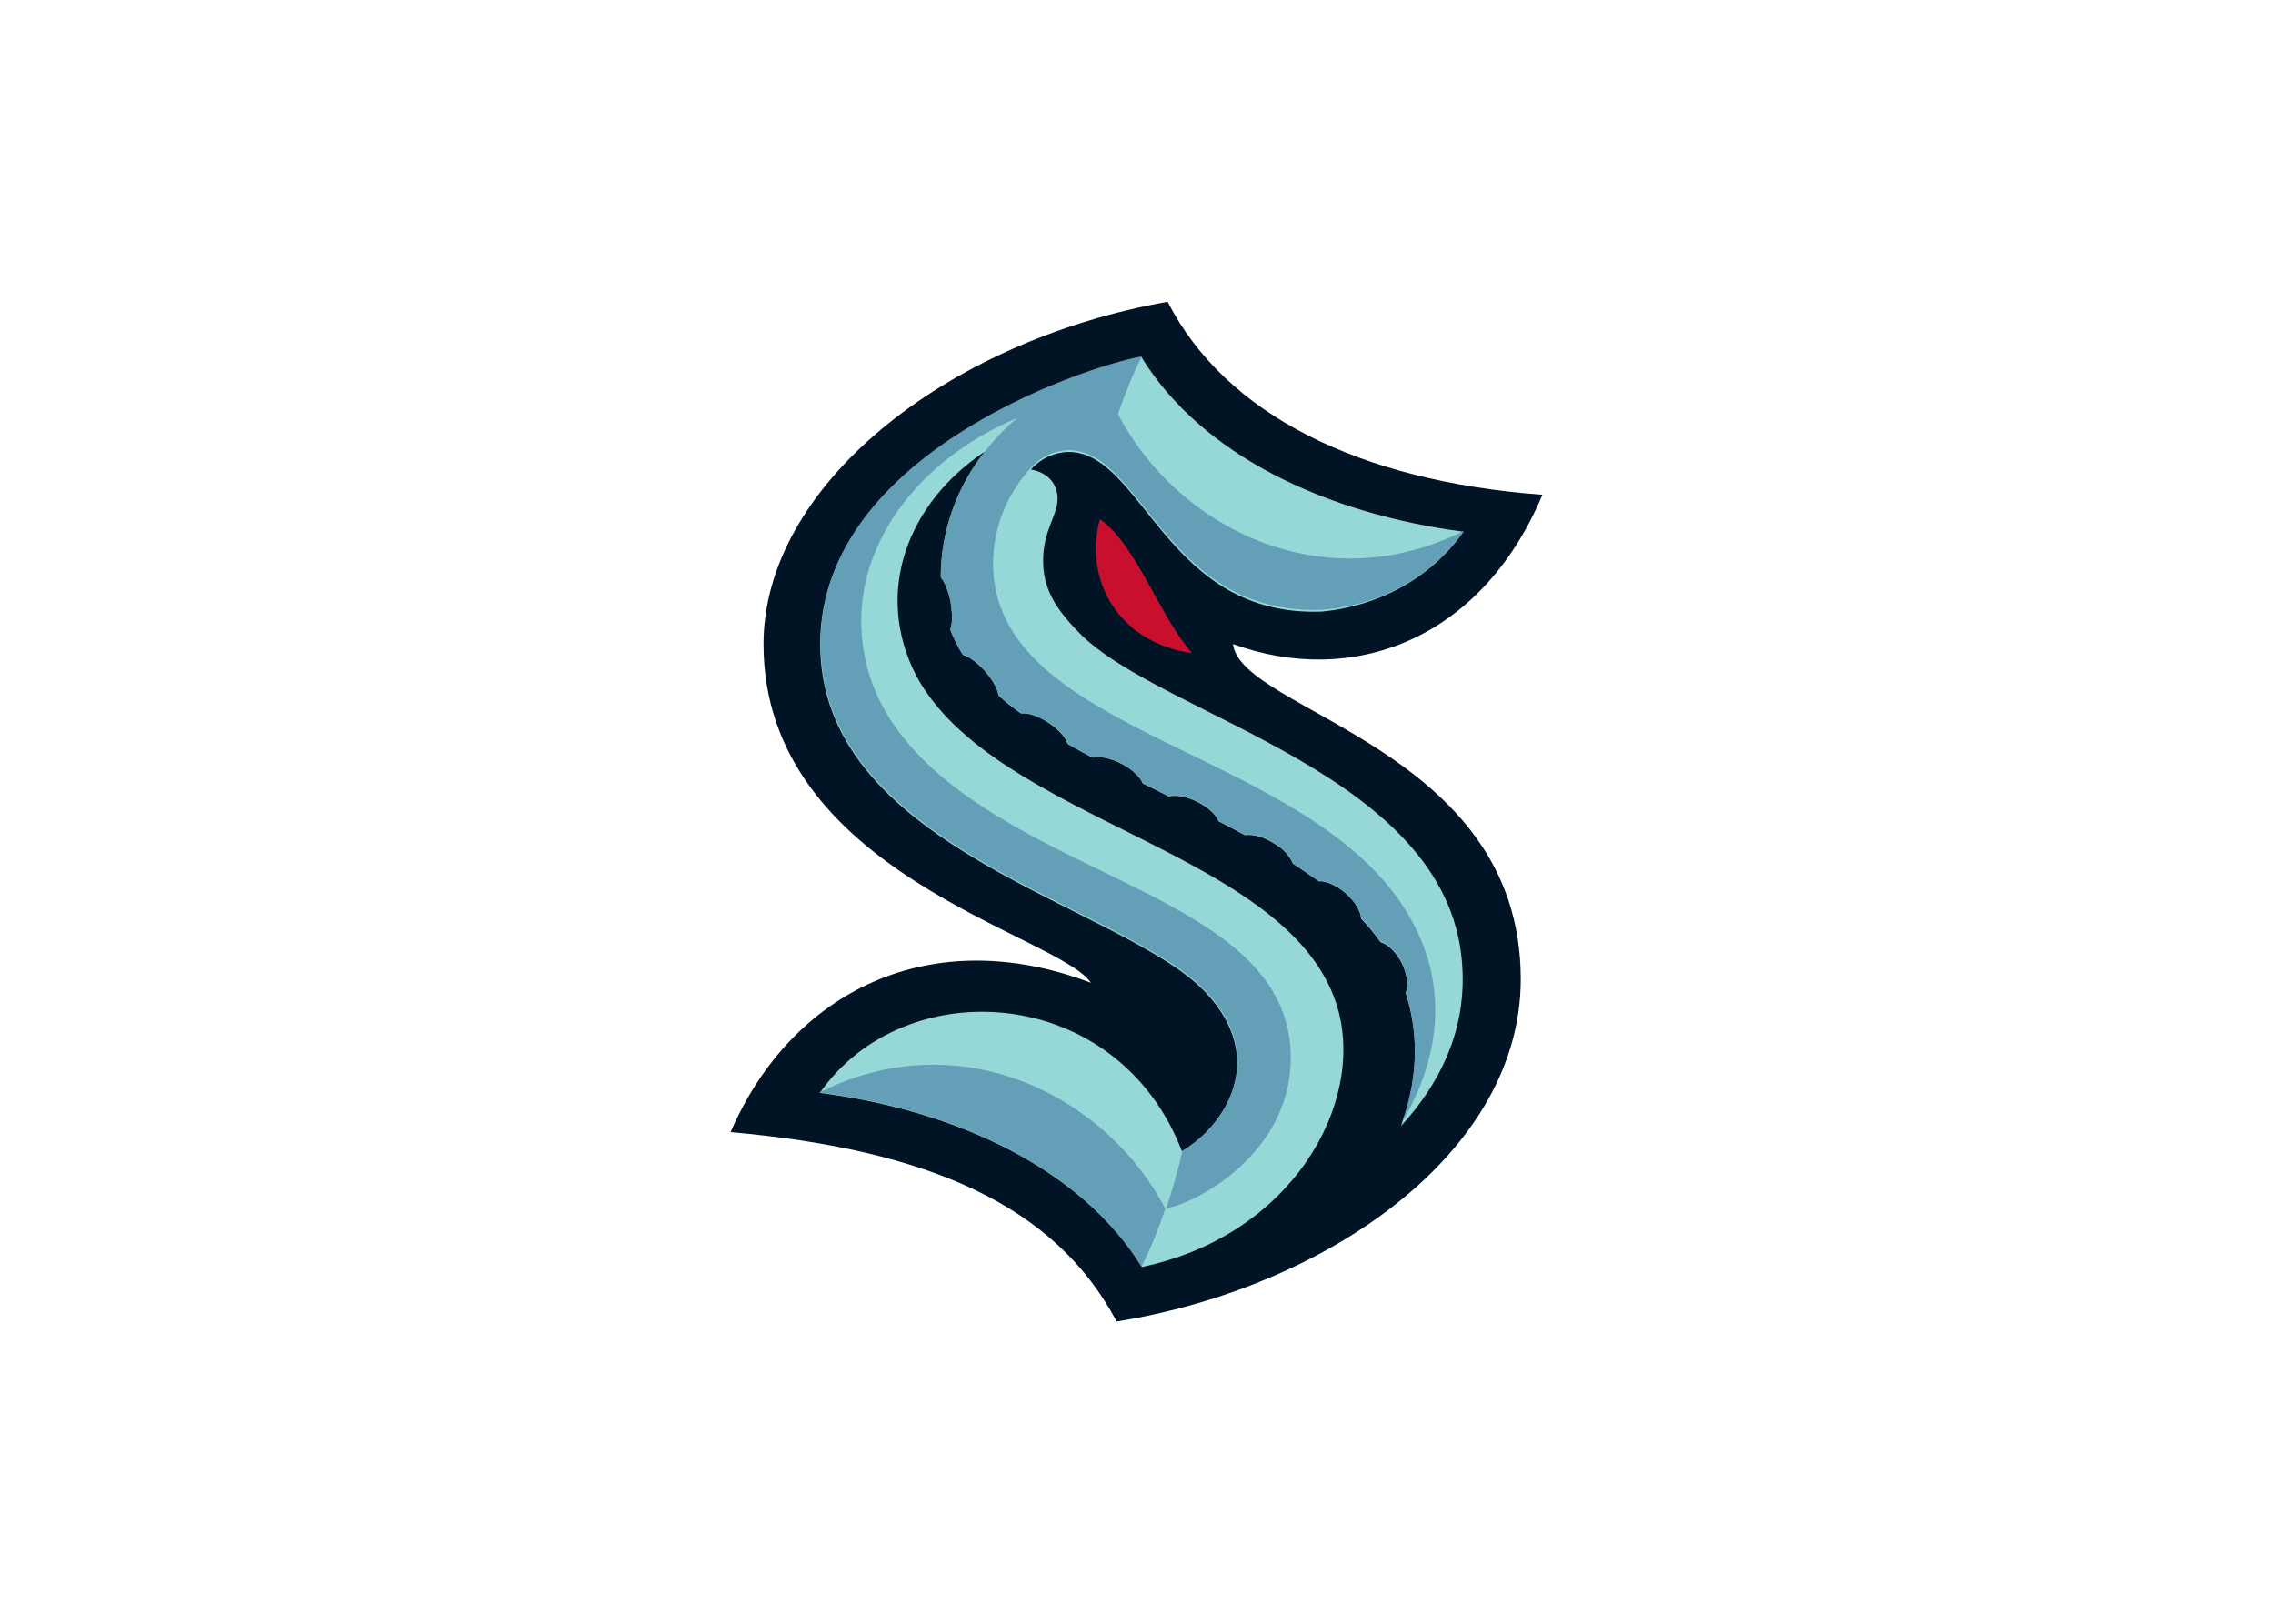
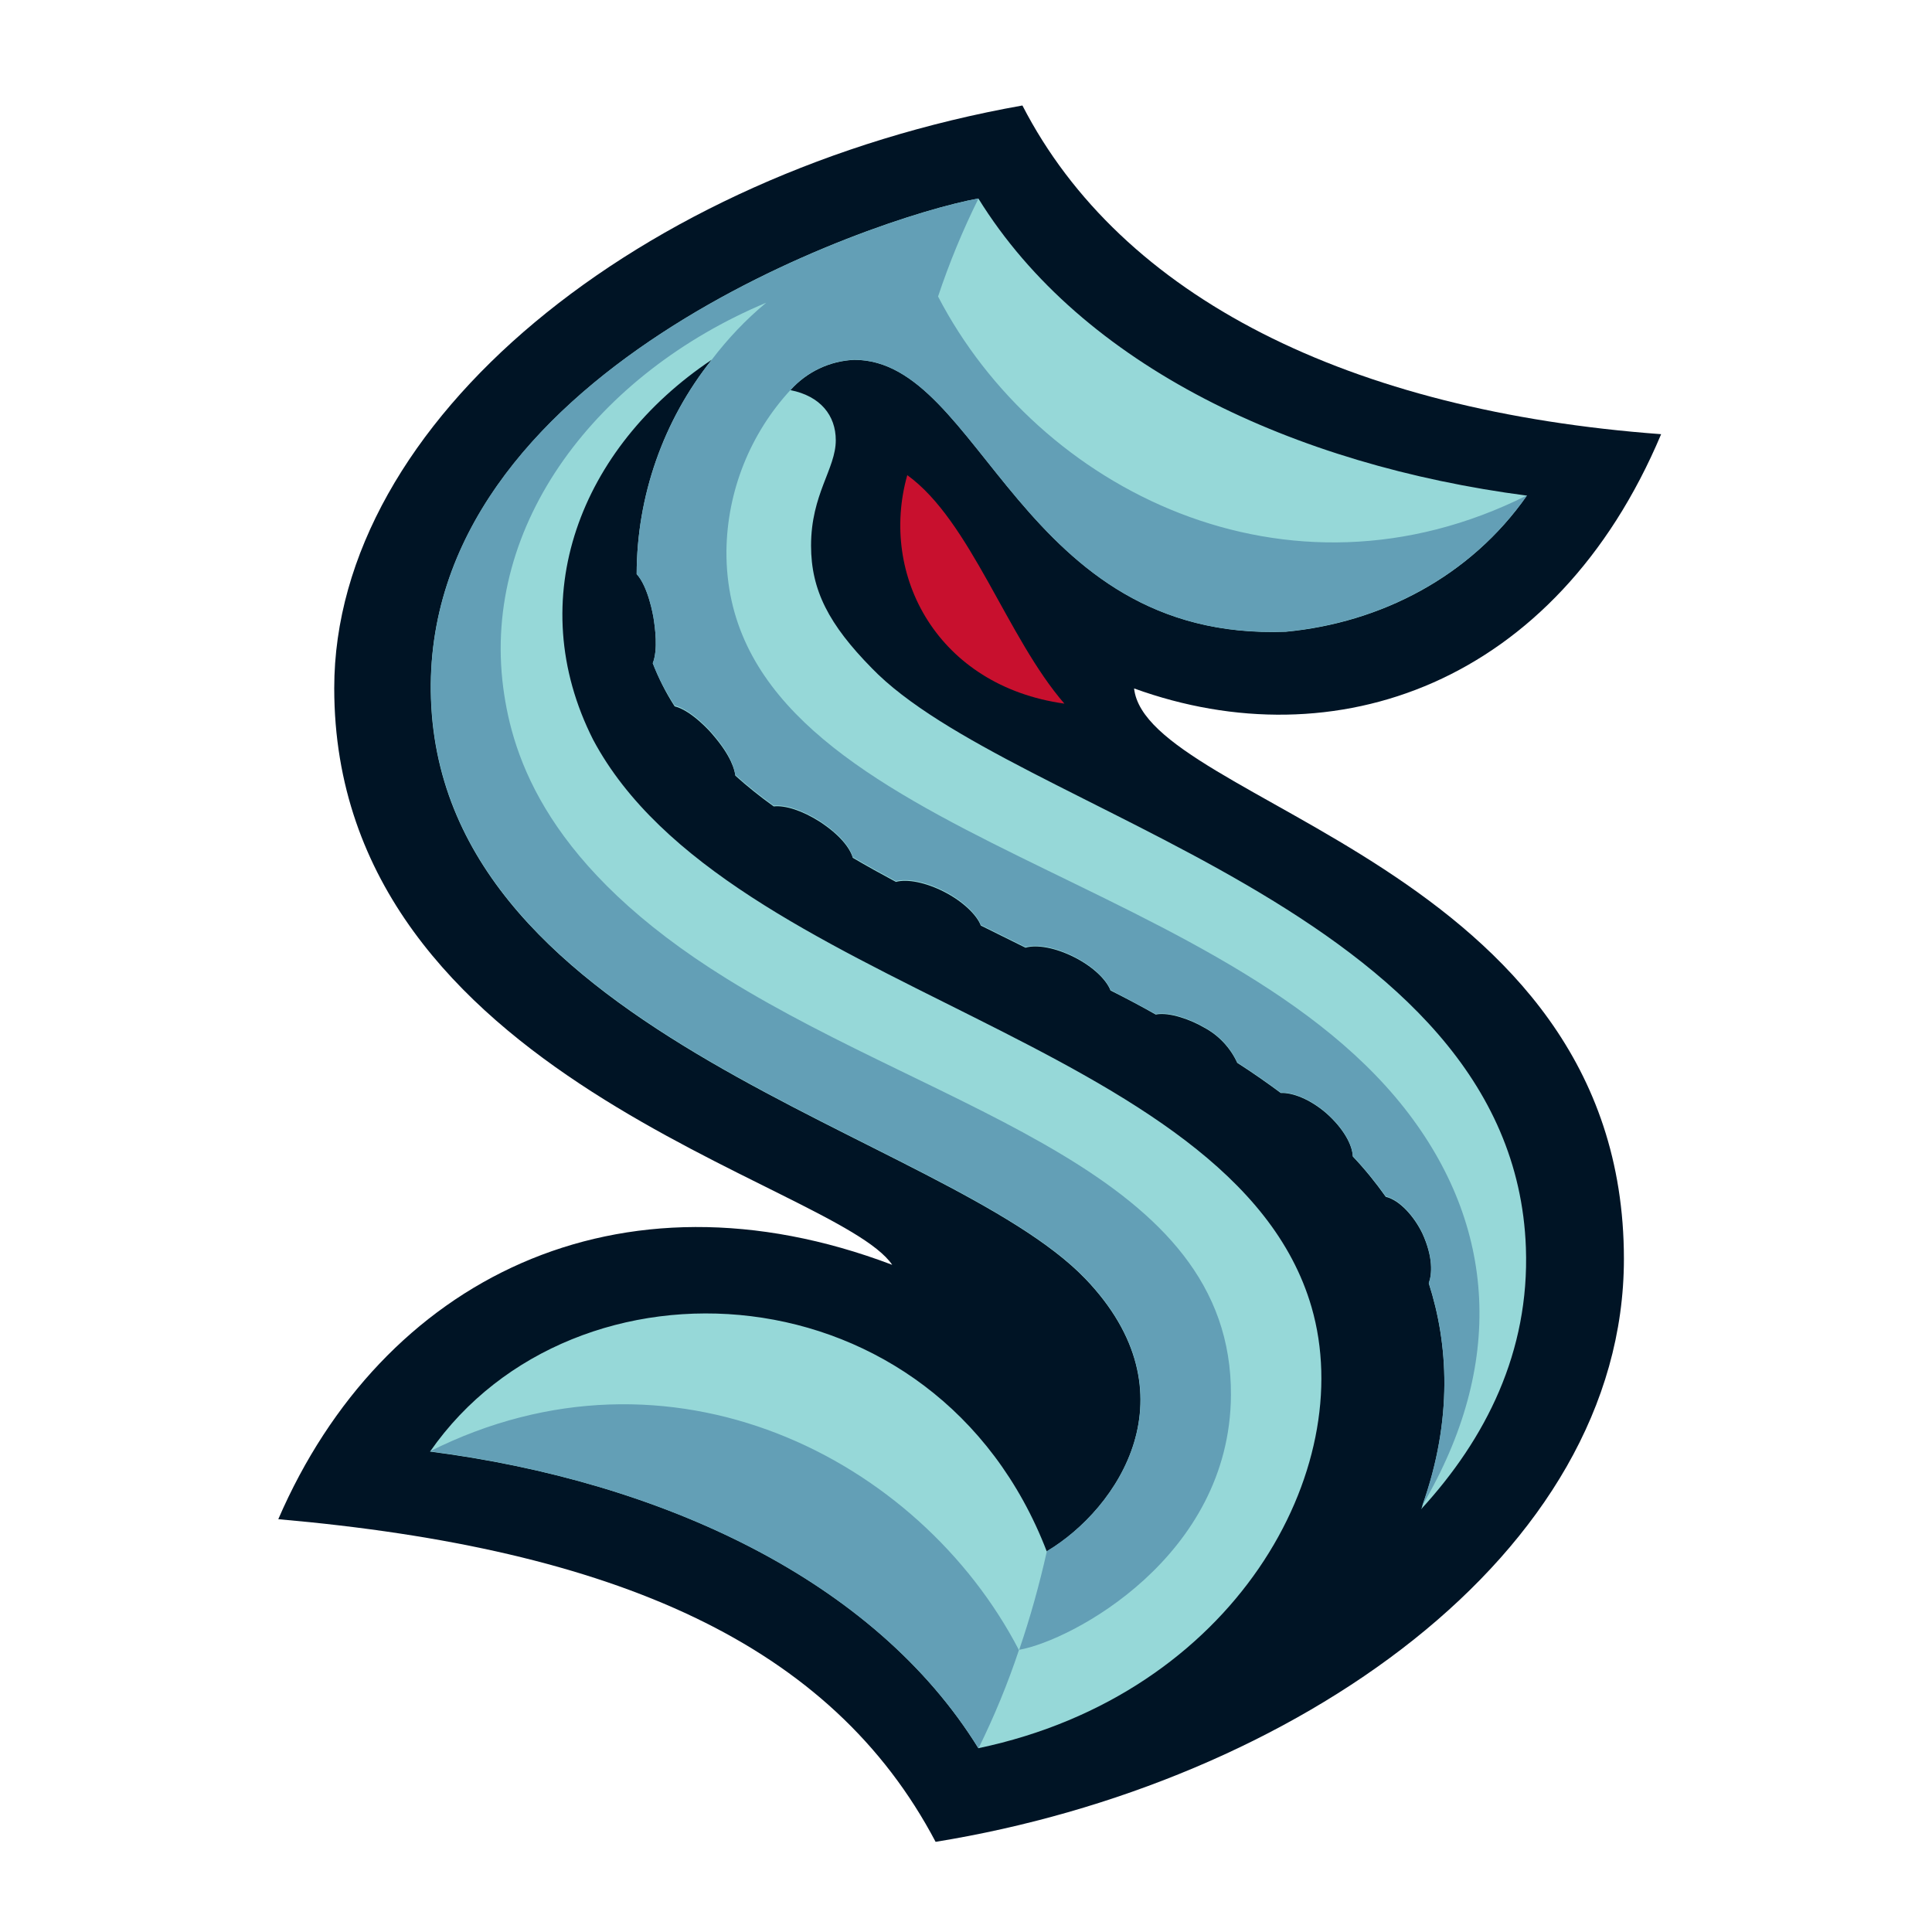
- <svg xmlns="http://www.w3.org/2000/svg" version="1.1" id="katman_1" x="0px" y="0px" viewBox="0 0 560 400" style="enable-background:new 0 0 560 400;" xml:space="preserve">
-   <style type="text/css">
- 	.st0{fill:#001425;}
- 	.st1{fill:#96D8D8;}
- 	.st2{fill:#C8102E;}
- 	.st3{fill:#639FB6;}
- </style>
-   <g transform="matrix(1.11111 0 0 1.11111 180 66.77227)">
-     <path class="st0" d="M0,190.9c44,3.9,72,16.3,85.6,42c46.6-7.5,89.6-37.4,89.6-75.9c0-51.3-62.1-59.3-63.8-74.3   c26.1,9.5,54.9-0.5,68.6-33.1c-40.6-3-70.3-17.8-83.1-42.8C47.1,15.7,7.3,48,7.3,82.7c0,50.8,65.3,64.3,72.6,75.1   C44.3,144.3,13.5,159.7,0,190.9z" />
-     <path class="st1" d="M77.2,80.1c-5.6-5.7-7.9-10.1-7.9-15.9c0-6.7,3.2-10,3.2-13.7c0-3.2-2-5.8-5.9-6.5c2.1-2.4,5.1-3.8,8.3-3.9   c16.6,0,21.5,36.7,56.2,35.4c12.4-1.2,24-7.2,31.4-17.7c-30.3-4-57.9-16.8-71.4-38.7c-14,2.5-72.7,22.8-71.2,65.2   c1.5,44.2,66.9,56.4,85.2,75.4c14.4,15,4.3,30-5,35.5c-14.3-37.3-61.5-40-80.3-13c30.2,3.9,57.9,16.8,71.4,38.6   c33.4-7,49.5-36.3,43.4-57.4c-10.2-35-76-41.1-93.5-73.8C31.7,71.1,39.3,51.4,56.4,40c-6.3,7.9-9.8,17.8-9.8,27.9   c1.5,1.7,2.2,5.5,2.2,5.6c0.2,1.3,0.6,4.2-0.1,6c0.8,2,1.7,3.9,2.8,5.6c2.3,0.6,4.9,3.6,4.9,3.6c2.5,2.9,2.9,4.7,3,5.4   c1.5,1.4,3.2,2.7,5,4c1.5-0.2,3.7,0.5,6,2c2.6,1.7,3.9,3.4,4.3,4.7c1.8,1.1,3.7,2.1,5.6,3.1c1.5-0.4,3.9,0.1,6.3,1.3s4.2,3,4.8,4.4   l5.8,2.9c1.5-0.4,3.9,0,6.3,1.2s4.2,2.9,4.7,4.3c2,1,4,2.1,5.9,3.1c1.8-0.4,4.7,0.7,6.2,1.7c1.9,1,3.5,2.6,4.4,4.6   c2,1.3,3.8,2.6,5.7,3.9c1.5-0.1,3.8,0.8,5.9,2.6c2.3,2,3.4,4.1,3.5,5.7c1.6,1.6,3,3.4,4.3,5.2c1.9,0.5,3.7,2.6,4.8,4.8   c1.4,3.1,1.3,5.4,0.8,6.5c2.5,7.8,3.2,17.7-0.9,29c0,0.1-0.1,0.2-0.1,0.4c8.4-9.2,14.1-20.5,13.6-34.1   C160.9,111.4,95.5,99.1,77.2,80.1L77.2,80.1z" />
-     <path class="st2" d="M102.3,84.7C94.9,76.2,90.1,60.9,81.9,55C78.2,68.1,85.8,82.4,102.3,84.7z" />
-     <path class="st3" d="M96.4,207.9c-1.5,4.4-3.2,8.7-5.3,12.8C77.6,198.9,50,186,19.7,182.1C51,166.4,83.4,182.9,96.4,207.9   L96.4,207.9z M162.6,57.6c-31.3,15.7-63.7-0.8-76.7-25.9c1.5-4.4,3.2-8.6,5.3-12.8c-13.2,2.4-72.8,22.4-71.2,65.2   c1.5,44.2,66.9,56.4,85.2,75.4c14.4,15,4.3,30-5,35.5c-1,4.3-2.2,8.6-3.6,12.8c6.8-1.2,27.4-12.1,27.6-33.1   c0.2-29-37.3-36.6-65.6-54.2C35,106.1,30.5,91.8,29.3,82.7c-2.8-21.4,12.3-40.9,34.2-50.1c-2.6,2.2-5,4.7-7.1,7.4   c-6.3,7.9-9.8,17.8-9.8,27.9c1.5,1.7,2.2,5.5,2.2,5.6c0.2,1.3,0.6,4.2-0.1,6c0.8,1.9,1.7,3.8,2.8,5.5c2.3,0.6,4.9,3.6,4.9,3.6   c2.5,2.9,2.9,4.7,3,5.4c1.5,1.4,3.2,2.7,5,4c1.5-0.2,3.7,0.6,6,2c2.6,1.7,3.9,3.4,4.3,4.7c1.8,1.1,3.7,2.1,5.6,3.1   c1.5-0.4,3.9,0.1,6.3,1.3s4.2,3,4.8,4.4l5.8,2.9c1.5-0.4,3.9,0,6.3,1.2s4.2,2.9,4.7,4.3c2,1,4,2.1,5.9,3.1c1.8-0.4,4.7,0.7,6.2,1.7   c1.9,1,3.5,2.6,4.4,4.6c2,1.3,3.8,2.6,5.7,3.9c1.5-0.1,3.8,0.8,5.9,2.6c2.3,2,3.4,4.1,3.5,5.6c1.6,1.7,3,3.4,4.3,5.2   c1.9,0.5,3.7,2.6,4.8,4.8c1.4,3.1,1.3,5.4,0.8,6.5c2.5,7.8,3.2,17.7-0.9,29c10.8-18.3,9.7-36.4-2.3-51.7   c-25.2-32-88.5-35.9-88.3-72.6c0.1-7.8,3.1-15.2,8.4-21c2.1-2.4,5.1-3.8,8.3-3.9c16.6,0,21.5,36.7,56.2,35.4   C143.6,74.2,155.2,68.2,162.6,57.6L162.6,57.6z" />
+ <svg xmlns="http://www.w3.org/2000/svg" id="logosandtypes_com" data-name="logosandtypes com" viewBox="0 0 150 150">
+   <defs>
+     <style>
+       .cls-1 {
+         fill: #001425;
+       }
+ 
+       .cls-2 {
+         fill: #c8102e;
+       }
+ 
+       .cls-3 {
+         fill: #96d8d8;
+       }
+ 
+       .cls-4 {
+         fill: #639fb6;
+       }
+ 
+       .cls-5 {
+         fill: none;
+       }
+     </style>
+   </defs>
+   <g id="Layer_3" data-name="Layer 3">
+     <g id="Layer_2" data-name="Layer 2">
+       <path id="Layer_3-2" data-name="Layer 3-2" class="cls-5" d="M0,0H150V150H0V0Z" />
+     </g>
  </g>
+   <path class="cls-1" d="M21.61,117.95c26.24,2.3,42.94,9.7,51.03,25.05,27.76-4.5,53.44-22.3,53.44-45.26,0-30.57-37.05-35.38-38.03-44.29,15.58,5.65,32.73-.29,40.92-19.74-24.2-1.79-41.92-10.62-49.59-25.52-29.68,5.27-53.43,24.51-53.43,45.24,0,30.32,38.96,38.34,43.32,44.77-21.26-8.06-39.6,1.12-47.66,19.74Z" />
+   <path class="cls-3" d="M67.68,51.87c-3.32-3.38-4.71-6.04-4.71-9.51,0-4,1.92-5.96,1.92-8.18,0-1.92-1.19-3.43-3.52-3.89,1.27-1.42,3.06-2.27,4.96-2.35,9.91,0,12.84,21.9,33.51,21.11,7.37-.7,14.31-4.28,18.71-10.57-18.05-2.36-34.53-10.03-42.59-23.07h0c-8.35,1.52-43.38,13.61-42.5,38.88,.92,26.34,39.88,33.67,50.79,44.98,8.59,8.95,2.54,17.89-2.98,21.18-8.56-22.25-36.68-23.86-47.88-7.75,18.03,2.32,34.52,10,42.57,23.03,19.91-4.18,29.52-21.64,25.87-34.24-6.05-20.88-45.33-24.51-55.77-44.04-5.57-10.99-.99-22.71,9.2-29.52-3.77,4.73-5.82,10.59-5.83,16.64,.91,.98,1.29,3.3,1.3,3.34,.13,.81,.37,2.51-.05,3.58,.45,1.17,1.02,2.3,1.7,3.35,1.36,.34,2.9,2.12,2.92,2.16,1.5,1.72,1.74,2.81,1.79,3.22,.92,.83,1.92,1.63,2.98,2.39,.88-.1,2.22,.32,3.58,1.19,1.56,1.02,2.34,2.04,2.56,2.8,1.09,.64,2.21,1.26,3.35,1.87,.88-.24,2.32,.04,3.76,.78s2.52,1.79,2.83,2.61l3.47,1.72c.87-.26,2.33,0,3.79,.74s2.48,1.74,2.81,2.58c1.19,.6,2.39,1.23,3.51,1.87,1.07-.22,2.79,.44,3.72,.99,1.15,.6,2.07,1.58,2.61,2.76,1.19,.76,2.3,1.54,3.38,2.34,.91-.04,2.26,.48,3.51,1.55,1.35,1.19,2.05,2.48,2.08,3.38,.93,.98,1.78,2.03,2.56,3.13,1.11,.27,2.22,1.56,2.84,2.84,.86,1.88,.75,3.2,.5,3.88,1.5,4.66,1.9,10.53-.51,17.3,0,.07-.05,.15-.09,.24,5.03-5.48,8.43-12.22,8.14-20.31-.95-26.38-39.91-33.7-50.81-45.02Z" />
+   <path class="cls-2" d="M82.64,54.63c-4.45-5.12-7.29-14.2-12.2-17.74-2.2,7.82,2.38,16.37,12.2,17.74Z" />
+   <path class="cls-4" d="M79.11,128.11c-.87,2.61-1.92,5.16-3.14,7.63-8.05-13.04-24.54-20.71-42.59-23.06,18.64-9.35,37.97,.49,45.73,15.43ZM118.56,38.46c-18.66,9.35-37.97-.49-45.73-15.44,.87-2.61,1.92-5.15,3.14-7.61-7.88,1.42-43.39,13.38-42.5,38.86,.92,26.34,39.88,33.67,50.79,44.98,8.59,8.95,2.54,17.89-2.98,21.18-.58,2.59-1.29,5.15-2.15,7.66,4.06-.71,16.36-7.22,16.44-19.76,.11-17.3-22.22-21.85-39.14-32.34-13.94-8.63-16.65-17.19-17.36-22.61-1.66-12.75,7.34-24.39,20.42-29.88-1.58,1.31-2.99,2.8-4.23,4.43-3.77,4.73-5.82,10.6-5.83,16.65,.91,.98,1.29,3.29,1.3,3.34,.13,.81,.37,2.51-.05,3.58,.45,1.15,1.02,2.24,1.7,3.27,1.36,.35,2.9,2.12,2.92,2.16,1.5,1.72,1.74,2.82,1.79,3.23,.92,.83,1.92,1.62,2.98,2.39,.88-.1,2.22,.33,3.58,1.19,1.56,1.03,2.34,2.04,2.56,2.8,1.09,.64,2.21,1.26,3.35,1.87,.88-.24,2.32,.04,3.76,.78s2.52,1.79,2.83,2.62l3.47,1.72c.87-.25,2.33,0,3.79,.75s2.48,1.73,2.81,2.58c1.19,.62,2.36,1.24,3.51,1.87,1.07-.22,2.79,.44,3.72,1,1.15,.6,2.07,1.57,2.61,2.76,1.19,.76,2.3,1.54,3.38,2.34,.91-.04,2.26,.48,3.51,1.55,1.35,1.19,2.05,2.48,2.08,3.37,.92,.98,1.78,2.03,2.56,3.13,1.11,.28,2.22,1.56,2.84,2.84,.86,1.88,.75,3.2,.5,3.88,1.5,4.66,1.9,10.54-.51,17.3,6.43-10.89,5.81-21.71-1.37-30.85-15.02-19.09-52.8-21.39-52.65-43.29,.06-4.64,1.84-9.09,4.99-12.5,1.26-1.41,3.04-2.25,4.93-2.33,9.91,0,12.84,21.9,33.51,21.11,7.38-.71,14.34-4.29,18.72-10.57v-.02Z" />
</svg>
